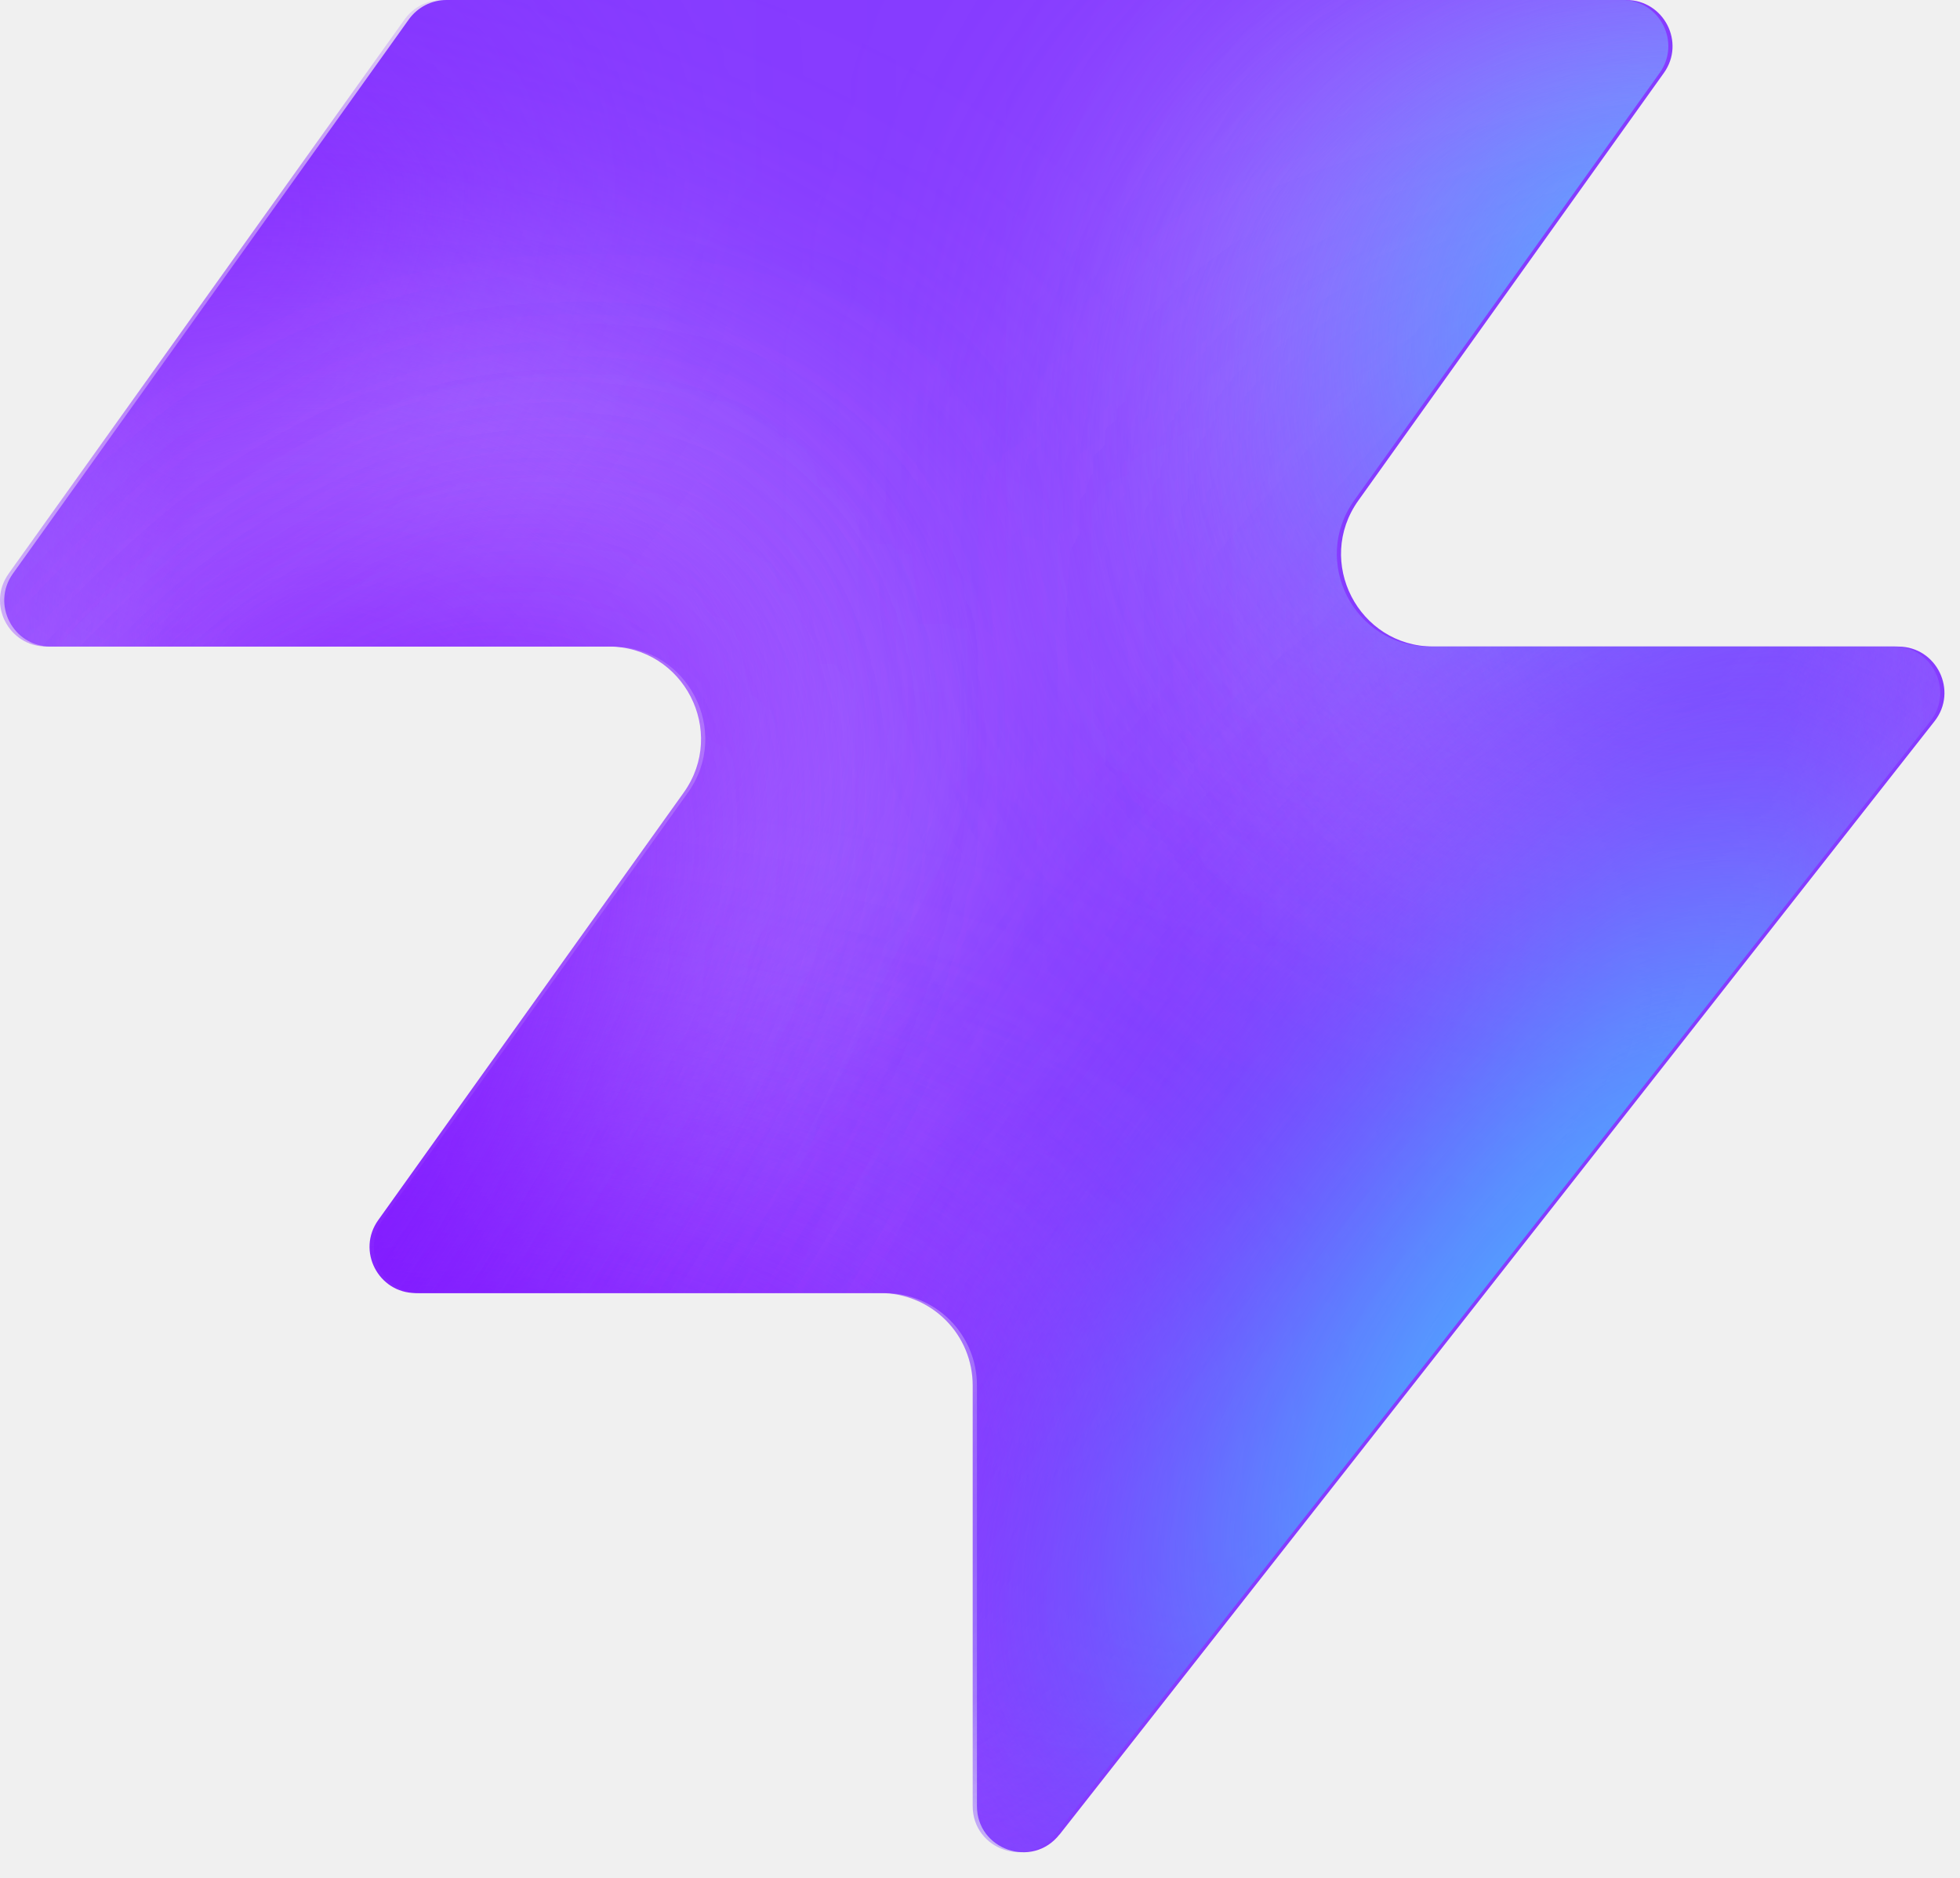
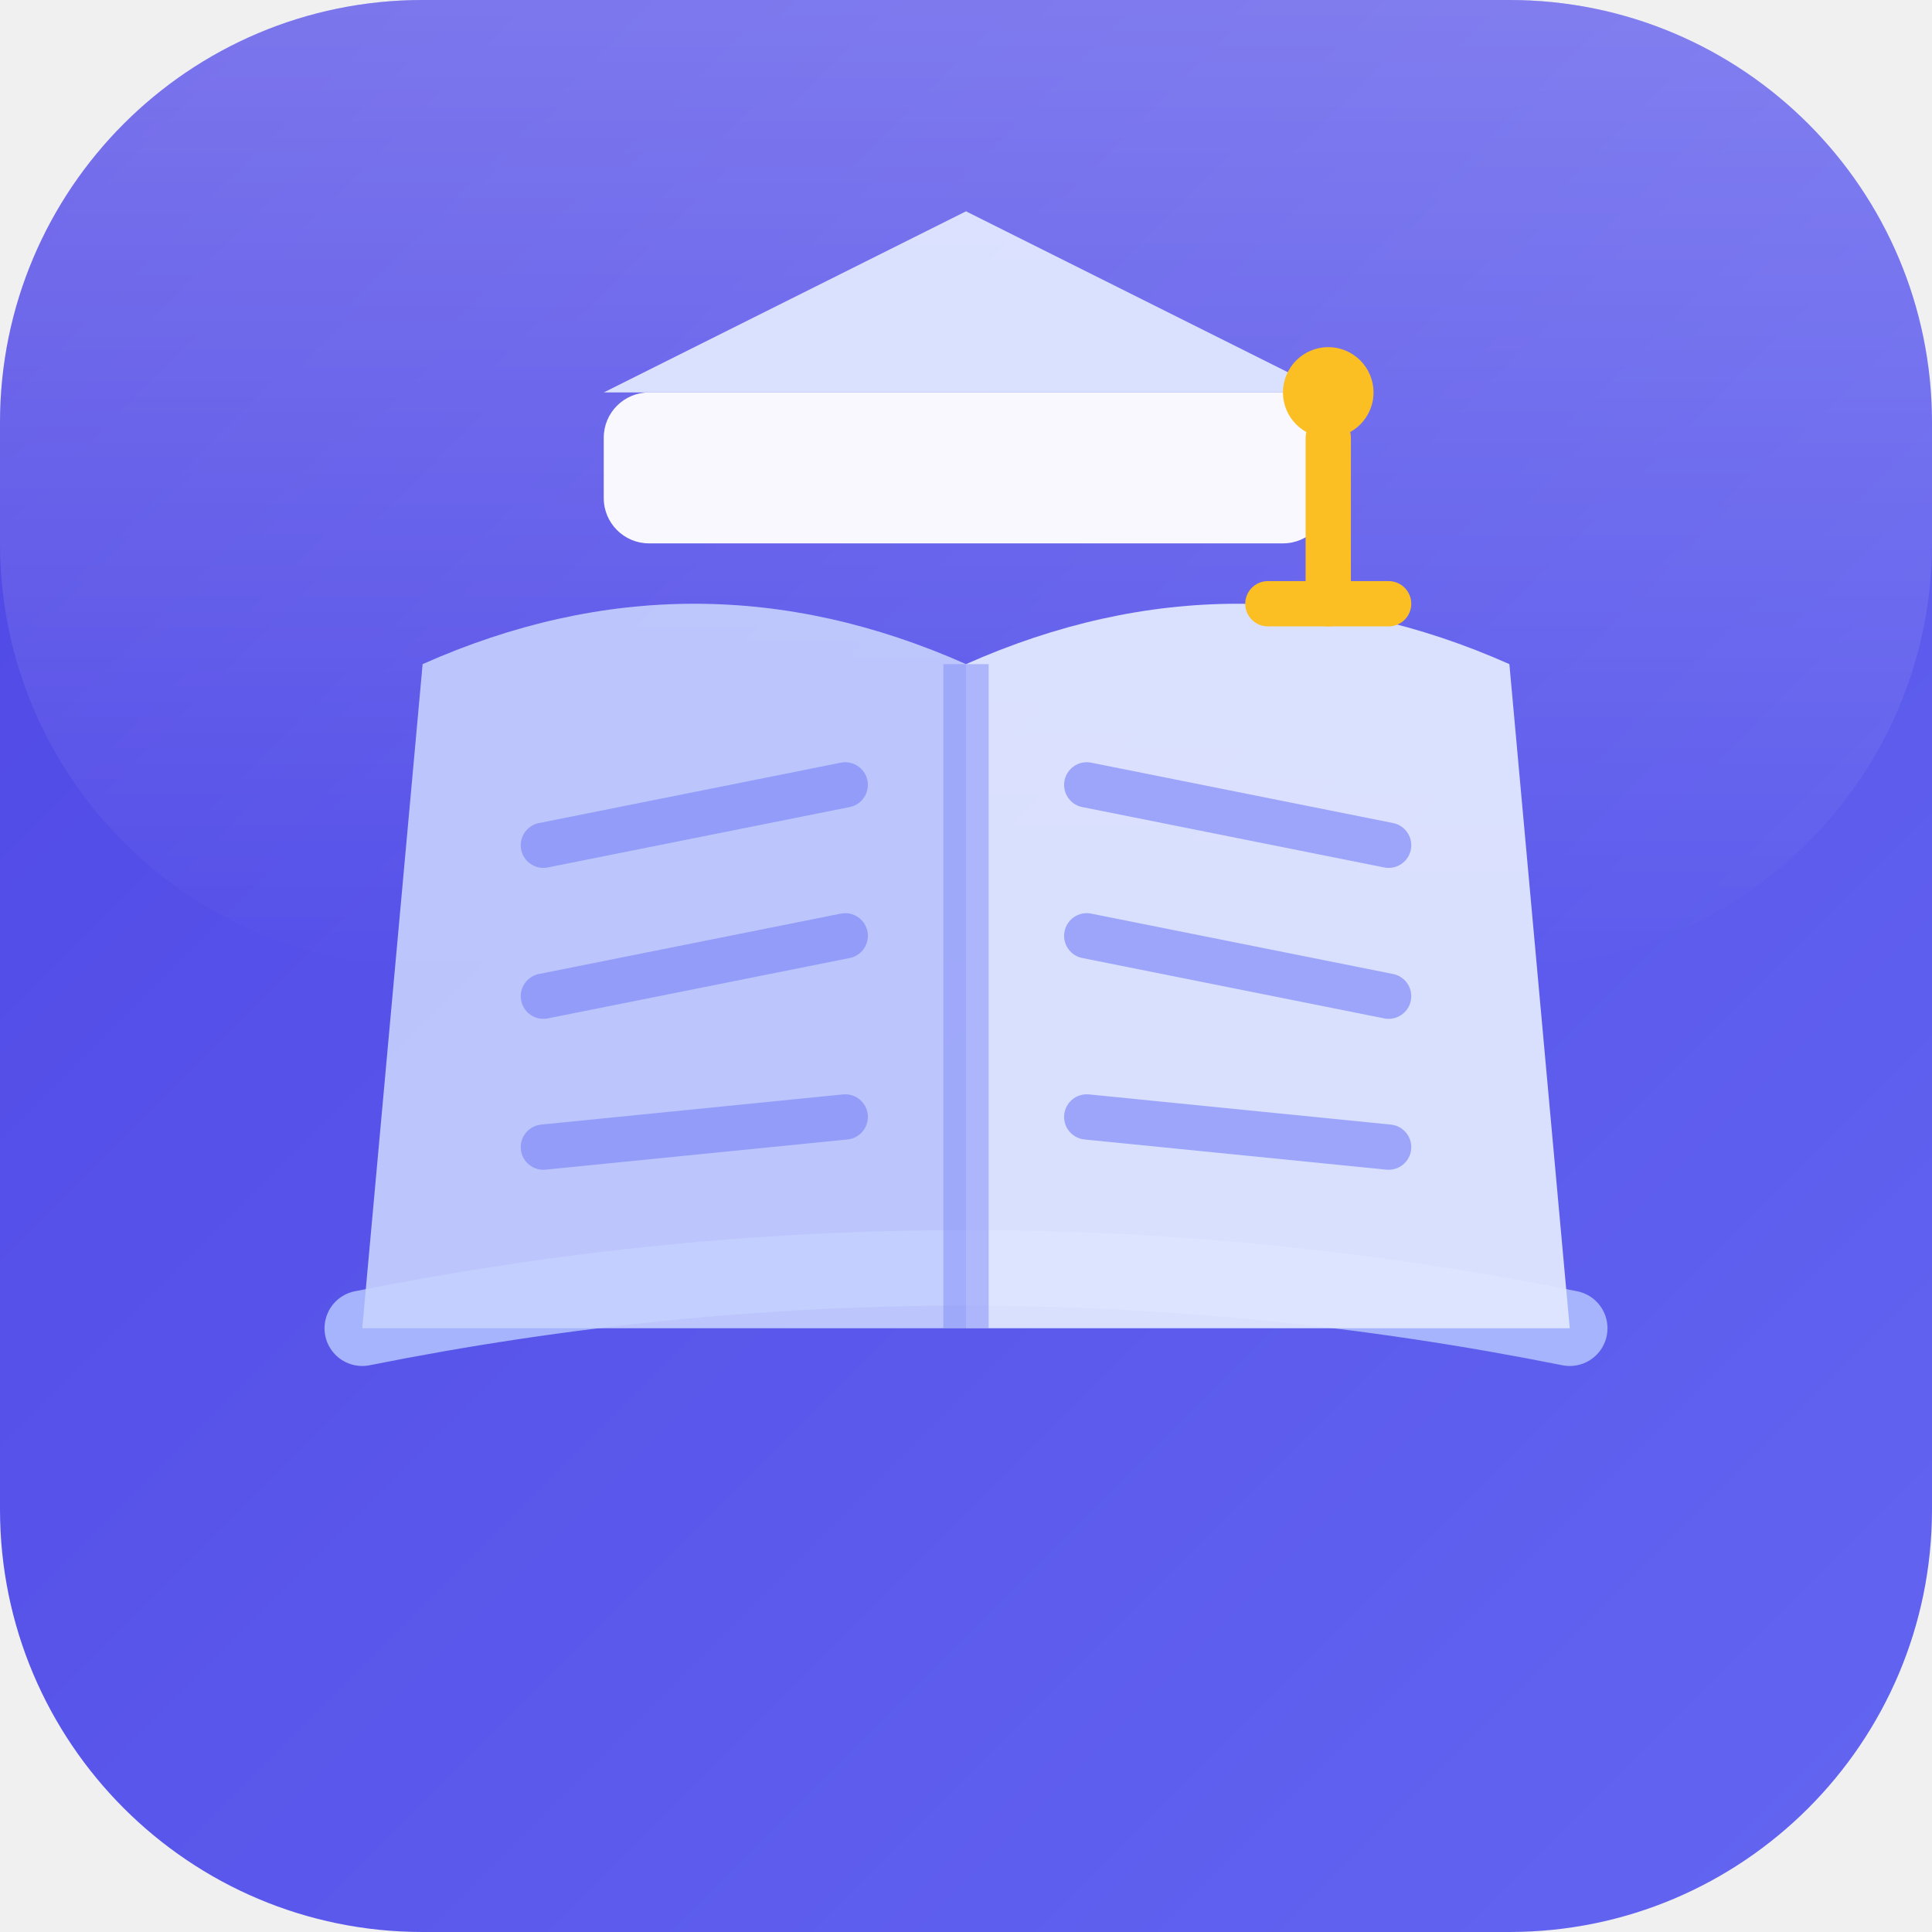
- <svg xmlns="http://www.w3.org/2000/svg" width="48" height="46" fill="none" viewBox="0 0 48 46">
-   <path fill="#863bff" d="M25.946 44.938c-.664.845-2.021.375-2.021-.698V33.937a2.26 2.26 0 0 0-2.262-2.262H10.287c-.92 0-1.456-1.04-.92-1.788l7.48-10.471c1.07-1.497 0-3.578-1.842-3.578H1.237c-.92 0-1.456-1.04-.92-1.788L10.013.474c.214-.297.556-.474.92-.474h28.894c.92 0 1.456 1.04.92 1.788l-7.48 10.471c-1.07 1.498 0 3.579 1.842 3.579h11.377c.943 0 1.473 1.088.89 1.83L25.947 44.94z" style="fill:#863bff;fill:color(display-p3 .525 .23 1);fill-opacity:1" />
-   <mask id="a" width="48" height="46" x="0" y="0" maskUnits="userSpaceOnUse" style="mask-type:alpha">
-     <path fill="#000" d="M25.842 44.938c-.664.844-2.021.375-2.021-.698V33.937a2.26 2.26 0 0 0-2.262-2.262H10.183c-.92 0-1.456-1.04-.92-1.788l7.48-10.471c1.07-1.498 0-3.579-1.842-3.579H1.133c-.92 0-1.456-1.04-.92-1.787L9.91.473c.214-.297.556-.474.92-.474h28.894c.92 0 1.456 1.04.92 1.788l-7.48 10.471c-1.07 1.498 0 3.578 1.842 3.578h11.377c.943 0 1.473 1.088.89 1.832L25.843 44.94z" style="fill:#000;fill-opacity:1" />
-   </mask>
-   <g mask="url(#a)">
-     <g filter="url(#b)">
-       <ellipse cx="5.508" cy="14.704" fill="#ede6ff" rx="5.508" ry="14.704" style="fill:#ede6ff;fill:color(display-p3 .927 .903 1);fill-opacity:1" transform="matrix(.00324 1 1 -.00324 -4.47 31.516)" />
-     </g>
-     <g filter="url(#c)">
-       <ellipse cx="10.399" cy="29.851" fill="#ede6ff" rx="10.399" ry="29.851" style="fill:#ede6ff;fill:color(display-p3 .927 .903 1);fill-opacity:1" transform="matrix(.00324 1 1 -.00324 -39.328 7.883)" />
-     </g>
-     <g filter="url(#d)">
-       <ellipse cx="5.508" cy="30.487" fill="#7e14ff" rx="5.508" ry="30.487" style="fill:#7e14ff;fill:color(display-p3 .492 .077 1);fill-opacity:1" transform="rotate(89.814 -25.913 -14.639)scale(1 -1)" />
-     </g>
-     <g filter="url(#e)">
-       <ellipse cx="5.508" cy="30.599" fill="#7e14ff" rx="5.508" ry="30.599" style="fill:#7e14ff;fill:color(display-p3 .492 .077 1);fill-opacity:1" transform="rotate(89.814 -32.644 -3.334)scale(1 -1)" />
-     </g>
-     <g filter="url(#f)">
-       <ellipse cx="5.508" cy="30.599" fill="#7e14ff" rx="5.508" ry="30.599" style="fill:#7e14ff;fill:color(display-p3 .492 .077 1);fill-opacity:1" transform="matrix(.00324 1 1 -.00324 -34.34 30.47)" />
-     </g>
-     <g filter="url(#g)">
-       <ellipse cx="14.072" cy="22.078" fill="#ede6ff" rx="14.072" ry="22.078" style="fill:#ede6ff;fill:color(display-p3 .927 .903 1);fill-opacity:1" transform="rotate(93.35 24.506 48.493)scale(-1 1)" />
-     </g>
-     <g filter="url(#h)">
-       <ellipse cx="3.47" cy="21.501" fill="#7e14ff" rx="3.47" ry="21.501" style="fill:#7e14ff;fill:color(display-p3 .492 .077 1);fill-opacity:1" transform="rotate(89.009 28.708 47.59)scale(-1 1)" />
-     </g>
-     <g filter="url(#i)">
-       <ellipse cx="3.47" cy="21.501" fill="#7e14ff" rx="3.47" ry="21.501" style="fill:#7e14ff;fill:color(display-p3 .492 .077 1);fill-opacity:1" transform="rotate(89.009 28.708 47.59)scale(-1 1)" />
-     </g>
-     <g filter="url(#j)">
-       <ellipse cx=".387" cy="8.972" fill="#7e14ff" rx="4.407" ry="29.108" style="fill:#7e14ff;fill:color(display-p3 .492 .077 1);fill-opacity:1" transform="rotate(39.51 .387 8.972)" />
-     </g>
-     <g filter="url(#k)">
-       <ellipse cx="47.523" cy="-6.092" fill="#7e14ff" rx="4.407" ry="29.108" style="fill:#7e14ff;fill:color(display-p3 .492 .077 1);fill-opacity:1" transform="rotate(37.892 47.523 -6.092)" />
-     </g>
-     <g filter="url(#l)">
-       <ellipse cx="41.412" cy="6.333" fill="#47bfff" rx="5.971" ry="9.665" style="fill:#47bfff;fill:color(display-p3 .28 .748 1);fill-opacity:1" transform="rotate(37.892 41.412 6.333)" />
-     </g>
-     <g filter="url(#m)">
-       <ellipse cx="-1.879" cy="38.332" fill="#7e14ff" rx="4.407" ry="29.108" style="fill:#7e14ff;fill:color(display-p3 .492 .077 1);fill-opacity:1" transform="rotate(37.892 -1.88 38.332)" />
-     </g>
-     <g filter="url(#n)">
-       <ellipse cx="-1.879" cy="38.332" fill="#7e14ff" rx="4.407" ry="29.108" style="fill:#7e14ff;fill:color(display-p3 .492 .077 1);fill-opacity:1" transform="rotate(37.892 -1.88 38.332)" />
-     </g>
-     <g filter="url(#o)">
-       <ellipse cx="35.651" cy="29.907" fill="#7e14ff" rx="4.407" ry="29.108" style="fill:#7e14ff;fill:color(display-p3 .492 .077 1);fill-opacity:1" transform="rotate(37.892 35.651 29.907)" />
-     </g>
-     <g filter="url(#p)">
-       <ellipse cx="38.418" cy="32.4" fill="#47bfff" rx="5.971" ry="15.297" style="fill:#47bfff;fill:color(display-p3 .28 .748 1);fill-opacity:1" transform="rotate(37.892 38.418 32.4)" />
-     </g>
-   </g>
+ <svg xmlns="http://www.w3.org/2000/svg" viewBox="0 0 64 64" width="64" height="64">
  <defs>
-     <filter id="b" width="60.045" height="41.654" x="-19.77" y="16.149" color-interpolation-filters="sRGB" filterUnits="userSpaceOnUse">
-       <feFlood flood-opacity="0" result="BackgroundImageFix" />
-       <feBlend in="SourceGraphic" in2="BackgroundImageFix" result="shape" />
-       <feGaussianBlur result="effect1_foregroundBlur_2002_17158" stdDeviation="7.659" />
-     </filter>
-     <filter id="c" width="90.34" height="51.437" x="-54.613" y="-7.533" color-interpolation-filters="sRGB" filterUnits="userSpaceOnUse">
-       <feFlood flood-opacity="0" result="BackgroundImageFix" />
-       <feBlend in="SourceGraphic" in2="BackgroundImageFix" result="shape" />
-       <feGaussianBlur result="effect1_foregroundBlur_2002_17158" stdDeviation="7.659" />
-     </filter>
-     <filter id="d" width="79.355" height="29.4" x="-49.64" y="2.03" color-interpolation-filters="sRGB" filterUnits="userSpaceOnUse">
-       <feFlood flood-opacity="0" result="BackgroundImageFix" />
-       <feBlend in="SourceGraphic" in2="BackgroundImageFix" result="shape" />
-       <feGaussianBlur result="effect1_foregroundBlur_2002_17158" stdDeviation="4.596" />
-     </filter>
-     <filter id="e" width="79.579" height="29.4" x="-45.045" y="20.029" color-interpolation-filters="sRGB" filterUnits="userSpaceOnUse">
-       <feFlood flood-opacity="0" result="BackgroundImageFix" />
-       <feBlend in="SourceGraphic" in2="BackgroundImageFix" result="shape" />
-       <feGaussianBlur result="effect1_foregroundBlur_2002_17158" stdDeviation="4.596" />
-     </filter>
-     <filter id="f" width="79.579" height="29.4" x="-43.513" y="21.178" color-interpolation-filters="sRGB" filterUnits="userSpaceOnUse">
-       <feFlood flood-opacity="0" result="BackgroundImageFix" />
-       <feBlend in="SourceGraphic" in2="BackgroundImageFix" result="shape" />
-       <feGaussianBlur result="effect1_foregroundBlur_2002_17158" stdDeviation="4.596" />
-     </filter>
-     <filter id="g" width="74.749" height="58.852" x="15.756" y="-17.901" color-interpolation-filters="sRGB" filterUnits="userSpaceOnUse">
-       <feFlood flood-opacity="0" result="BackgroundImageFix" />
-       <feBlend in="SourceGraphic" in2="BackgroundImageFix" result="shape" />
-       <feGaussianBlur result="effect1_foregroundBlur_2002_17158" stdDeviation="7.659" />
-     </filter>
-     <filter id="h" width="61.377" height="25.362" x="23.548" y="2.284" color-interpolation-filters="sRGB" filterUnits="userSpaceOnUse">
-       <feFlood flood-opacity="0" result="BackgroundImageFix" />
-       <feBlend in="SourceGraphic" in2="BackgroundImageFix" result="shape" />
-       <feGaussianBlur result="effect1_foregroundBlur_2002_17158" stdDeviation="4.596" />
-     </filter>
-     <filter id="i" width="61.377" height="25.362" x="23.548" y="2.284" color-interpolation-filters="sRGB" filterUnits="userSpaceOnUse">
-       <feFlood flood-opacity="0" result="BackgroundImageFix" />
-       <feBlend in="SourceGraphic" in2="BackgroundImageFix" result="shape" />
-       <feGaussianBlur result="effect1_foregroundBlur_2002_17158" stdDeviation="4.596" />
-     </filter>
-     <filter id="j" width="56.045" height="63.649" x="-27.636" y="-22.853" color-interpolation-filters="sRGB" filterUnits="userSpaceOnUse">
-       <feFlood flood-opacity="0" result="BackgroundImageFix" />
-       <feBlend in="SourceGraphic" in2="BackgroundImageFix" result="shape" />
-       <feGaussianBlur result="effect1_foregroundBlur_2002_17158" stdDeviation="4.596" />
-     </filter>
-     <filter id="k" width="54.814" height="64.646" x="20.116" y="-38.415" color-interpolation-filters="sRGB" filterUnits="userSpaceOnUse">
-       <feFlood flood-opacity="0" result="BackgroundImageFix" />
-       <feBlend in="SourceGraphic" in2="BackgroundImageFix" result="shape" />
-       <feGaussianBlur result="effect1_foregroundBlur_2002_17158" stdDeviation="4.596" />
-     </filter>
-     <filter id="l" width="33.541" height="35.313" x="24.641" y="-11.323" color-interpolation-filters="sRGB" filterUnits="userSpaceOnUse">
-       <feFlood flood-opacity="0" result="BackgroundImageFix" />
-       <feBlend in="SourceGraphic" in2="BackgroundImageFix" result="shape" />
-       <feGaussianBlur result="effect1_foregroundBlur_2002_17158" stdDeviation="4.596" />
-     </filter>
-     <filter id="m" width="54.814" height="64.646" x="-29.286" y="6.009" color-interpolation-filters="sRGB" filterUnits="userSpaceOnUse">
-       <feFlood flood-opacity="0" result="BackgroundImageFix" />
-       <feBlend in="SourceGraphic" in2="BackgroundImageFix" result="shape" />
-       <feGaussianBlur result="effect1_foregroundBlur_2002_17158" stdDeviation="4.596" />
-     </filter>
-     <filter id="n" width="54.814" height="64.646" x="-29.286" y="6.009" color-interpolation-filters="sRGB" filterUnits="userSpaceOnUse">
-       <feFlood flood-opacity="0" result="BackgroundImageFix" />
-       <feBlend in="SourceGraphic" in2="BackgroundImageFix" result="shape" />
-       <feGaussianBlur result="effect1_foregroundBlur_2002_17158" stdDeviation="4.596" />
-     </filter>
-     <filter id="o" width="54.814" height="64.646" x="8.244" y="-2.416" color-interpolation-filters="sRGB" filterUnits="userSpaceOnUse">
-       <feFlood flood-opacity="0" result="BackgroundImageFix" />
-       <feBlend in="SourceGraphic" in2="BackgroundImageFix" result="shape" />
-       <feGaussianBlur result="effect1_foregroundBlur_2002_17158" stdDeviation="4.596" />
-     </filter>
-     <filter id="p" width="39.409" height="43.623" x="18.713" y="10.588" color-interpolation-filters="sRGB" filterUnits="userSpaceOnUse">
-       <feFlood flood-opacity="0" result="BackgroundImageFix" />
-       <feBlend in="SourceGraphic" in2="BackgroundImageFix" result="shape" />
-       <feGaussianBlur result="effect1_foregroundBlur_2002_17158" stdDeviation="4.596" />
-     </filter>
+     <linearGradient id="bg" x1="0%" y1="0%" x2="100%" y2="100%">
+       <stop offset="0%" stop-color="#4f46e5" />
+       <stop offset="100%" stop-color="#6366f1" />
+     </linearGradient>
+     <linearGradient id="shine" x1="0%" y1="0%" x2="0%" y2="100%">
+       <stop offset="0%" stop-color="#ffffff" stop-opacity="0.25" />
+       <stop offset="100%" stop-color="#ffffff" stop-opacity="0" />
+     </linearGradient>
  </defs>
+   <rect width="64" height="64" rx="14" fill="url(#bg)" />
+   <rect width="64" height="32" rx="14" fill="url(#shine)" />
+   <path d="M12 44 Q32 40 52 44" stroke="#a5b4fc" stroke-width="2.5" fill="none" stroke-linecap="round" />
+   <path d="M12 44 L14 22 Q23 18 32 22 L32 44 Z" fill="#c7d2fe" opacity="0.9" />
+   <line x1="18" y1="28" x2="28" y2="26" stroke="#818cf8" stroke-width="1.5" stroke-linecap="round" opacity="0.7" />
+   <line x1="18" y1="33" x2="28" y2="31" stroke="#818cf8" stroke-width="1.5" stroke-linecap="round" opacity="0.7" />
+   <line x1="18" y1="38" x2="28" y2="37" stroke="#818cf8" stroke-width="1.5" stroke-linecap="round" opacity="0.7" />
+   <path d="M52 44 L50 22 Q41 18 32 22 L32 44 Z" fill="#e0e7ff" opacity="0.95" />
+   <line x1="46" y1="28" x2="36" y2="26" stroke="#818cf8" stroke-width="1.5" stroke-linecap="round" opacity="0.7" />
+   <line x1="46" y1="33" x2="36" y2="31" stroke="#818cf8" stroke-width="1.5" stroke-linecap="round" opacity="0.7" />
+   <line x1="46" y1="38" x2="36" y2="37" stroke="#818cf8" stroke-width="1.5" stroke-linecap="round" opacity="0.7" />
+   <line x1="32" y1="22" x2="32" y2="44" stroke="#818cf8" stroke-width="1.5" opacity="0.5" />
+   <rect x="20" y="13" width="24" height="5" rx="1.5" fill="#ffffff" opacity="0.95" />
+   <polygon points="32,7 44,13 32,13 20,13" fill="#e0e7ff" opacity="0.95" />
+   <circle cx="44" cy="13" r="1.5" fill="#fbbf24" />
+   <line x1="44" y1="14.5" x2="44" y2="20" stroke="#fbbf24" stroke-width="1.5" stroke-linecap="round" />
+   <line x1="42" y1="20" x2="46" y2="20" stroke="#fbbf24" stroke-width="1.5" stroke-linecap="round" />
</svg>
